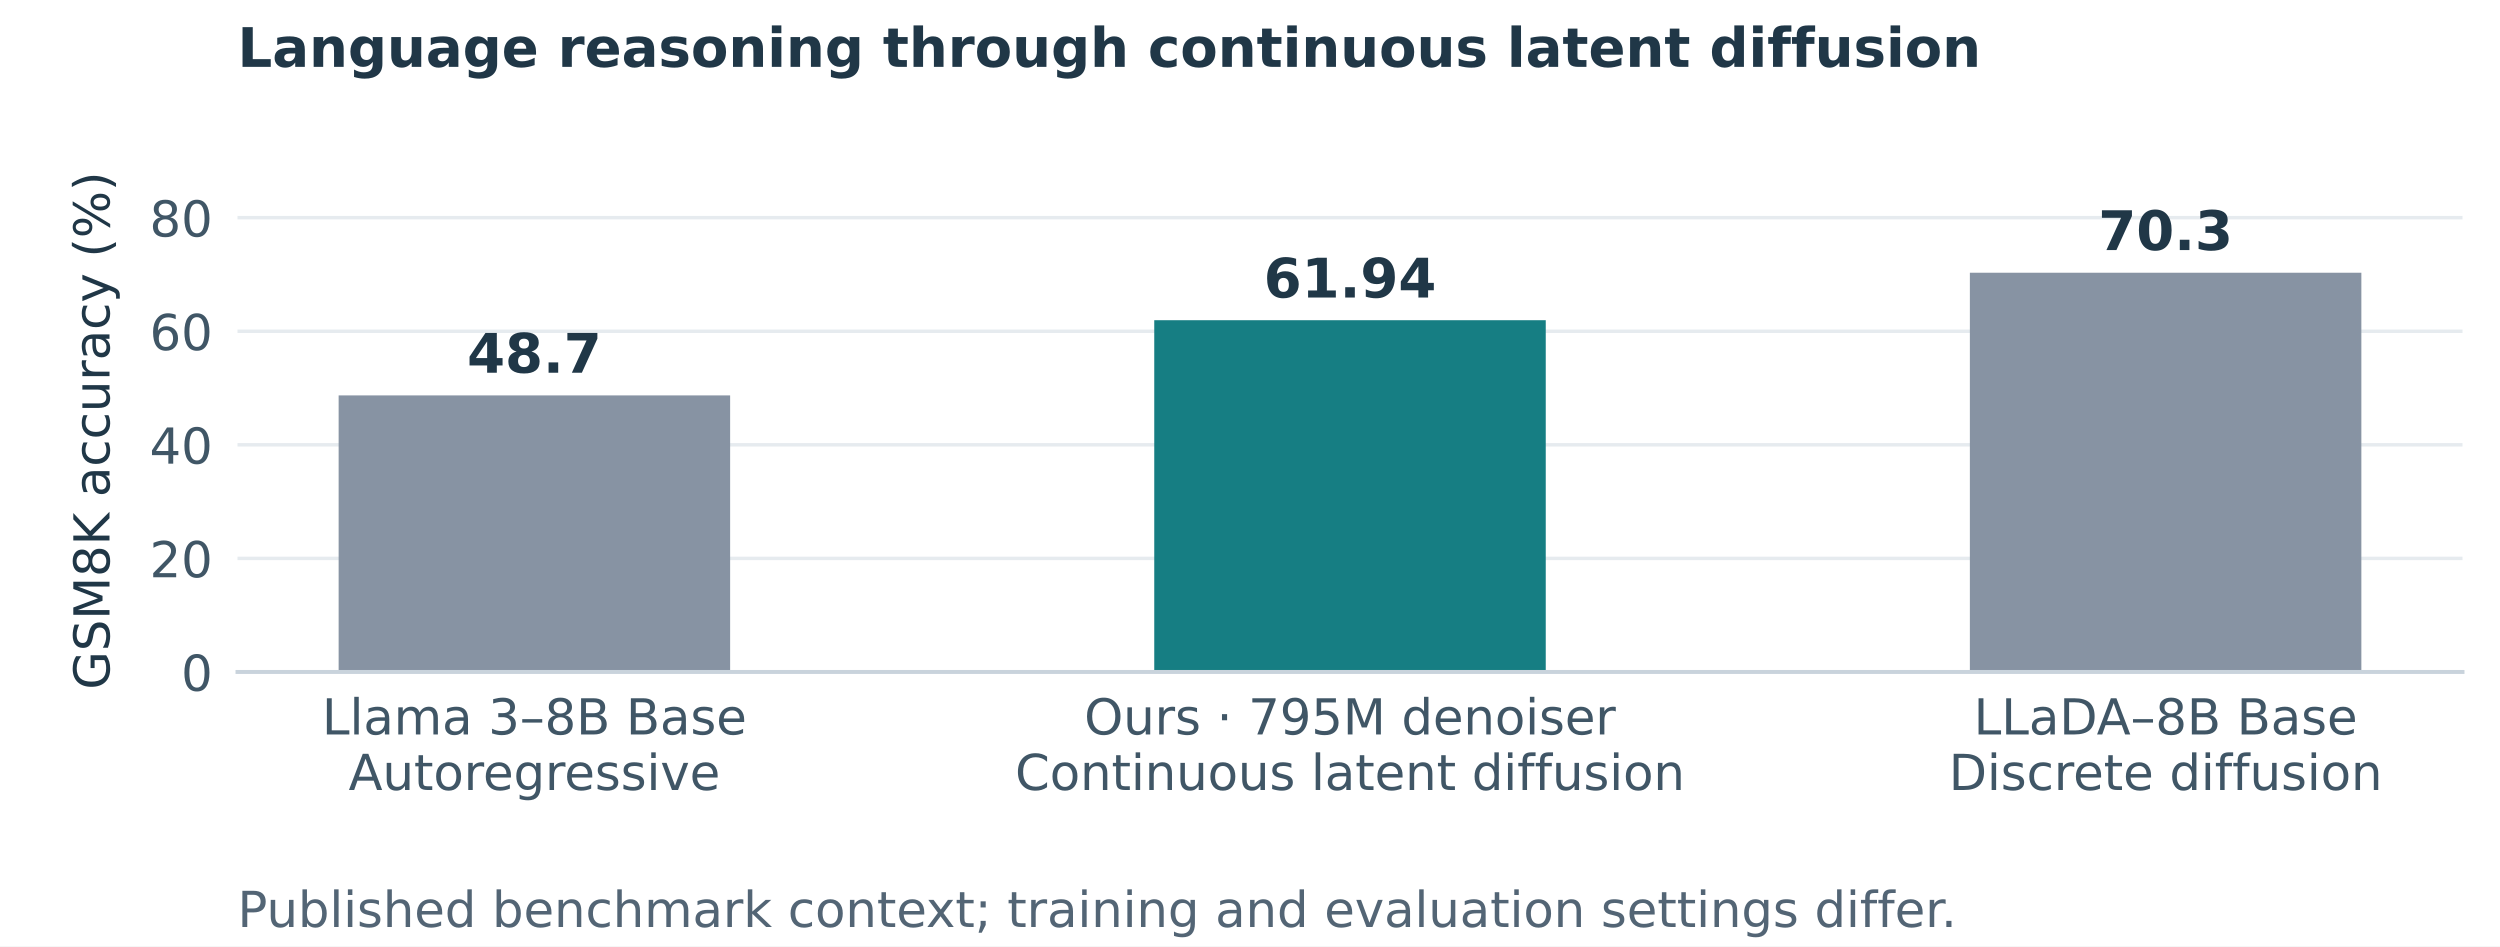
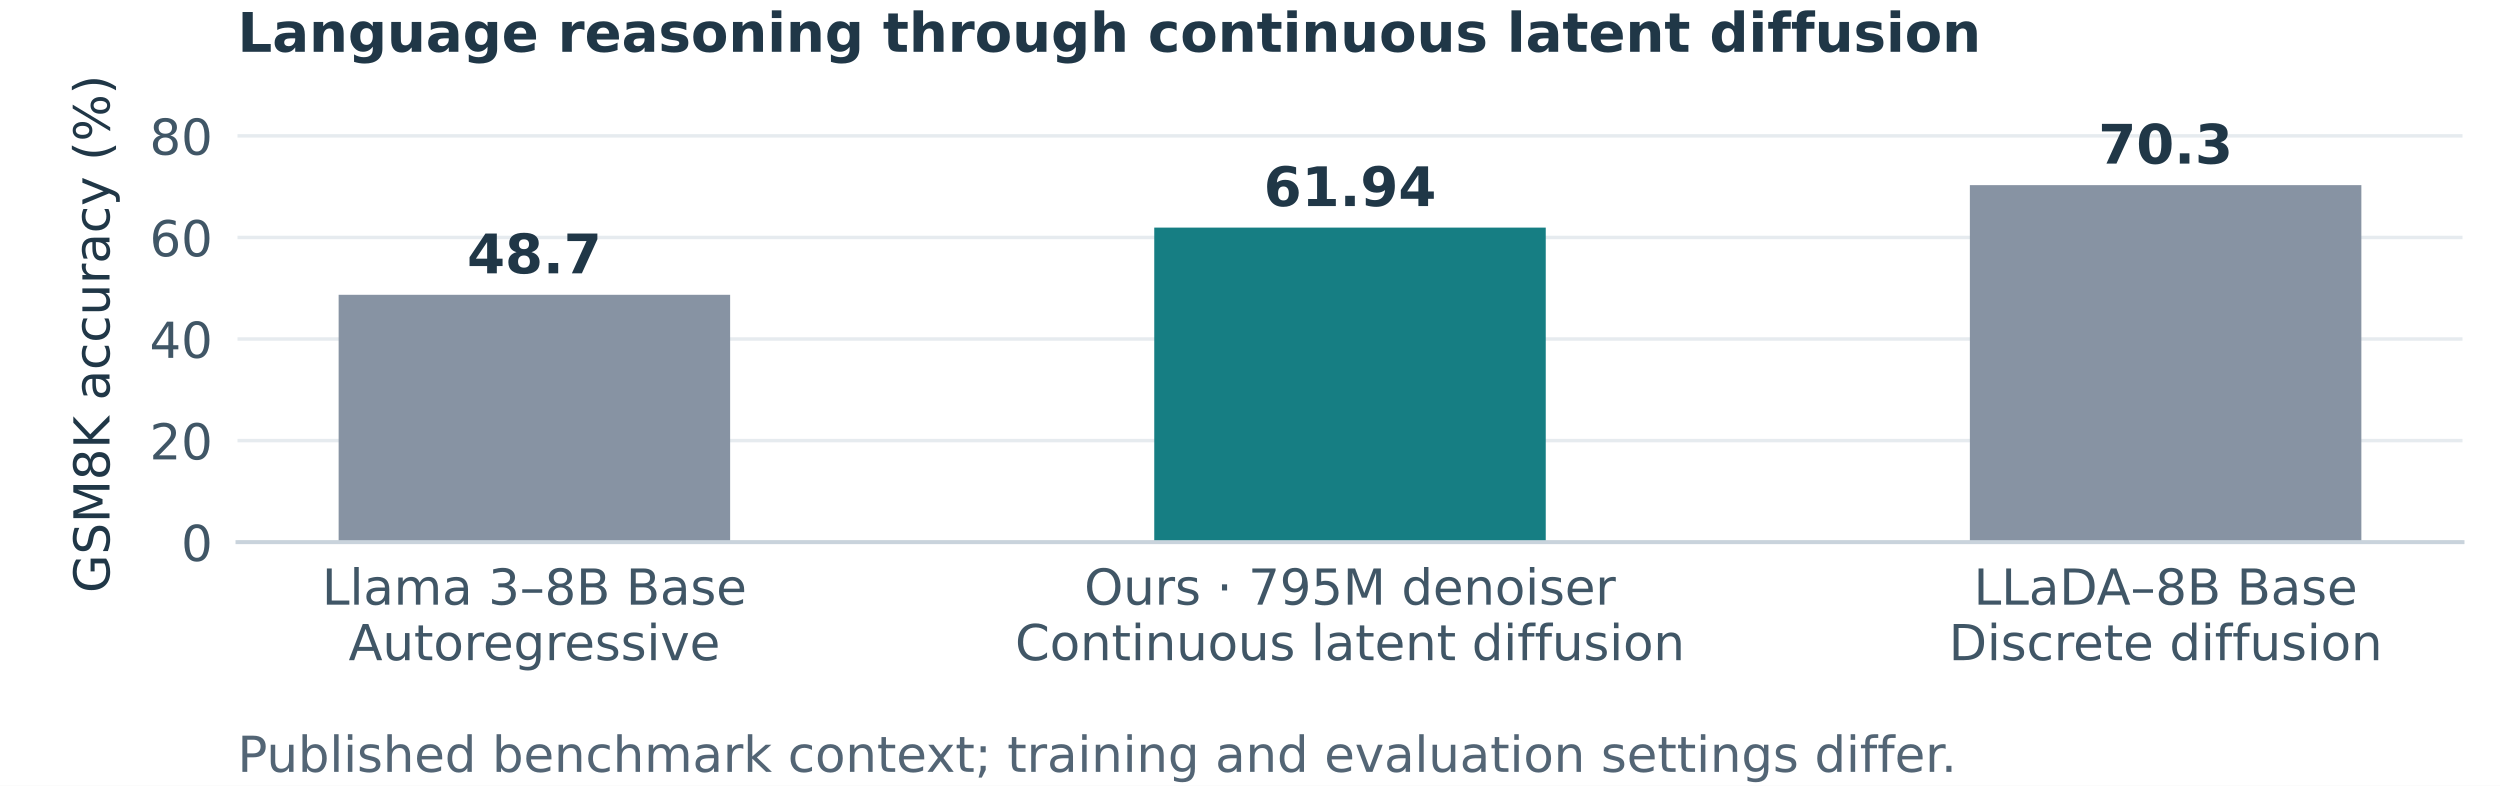
- <svg xmlns="http://www.w3.org/2000/svg" width="504pt" height="190.8pt" viewBox="0 0 504 190.8" version="1.1">
+ <svg xmlns="http://www.w3.org/2000/svg" width="504pt" height="158.4pt" viewBox="0 0 504 158.4" version="1.1">
  <defs>
    <style type="text/css">*{stroke-linejoin: round; stroke-linecap: butt}</style>
  </defs>
  <g id="figure_1">
    <g id="patch_1">
-       <path d="M 0 190.8  L 504 190.8  L 504 0  L 0 0  z " style="fill: #ffffff" />
+       <path d="M 0 158.4  L 504 158.4  L 504 0  L 0 0  z " style="fill: #ffffff" />
    </g>
    <g id="axes_1">
      <g id="patch_2">
-         <path d="M 47.88 135.468  L 496.44 135.468  L 496.44 38.16  L 47.88 38.16  z " style="fill: #ffffff" />
+         <path d="M 47.88 109.296  L 496.44 109.296  L 496.44 25.344  L 47.88 25.344  z " style="fill: #ffffff" />
      </g>
      <g id="matplotlib.axis_1">
        <g id="xtick_1">
          <g id="line2d_1" />
          <g id="text_1">
-             <text style="font-size: 10px; font-family: 'DejaVu Sans'; fill: #405666" transform="translate(64.91154 148.0664)">Llama 3–8B Base</text>
-             <text style="font-size: 10px; font-family: 'DejaVu Sans'; fill: #405666" transform="translate(70.2756 159.2643)">Autoregressive</text>
+             <text style="font-size: 10px; font-family: 'DejaVu Sans'; fill: #405666" transform="translate(64.91154 121.8944)">Llama 3–8B Base</text>
+             <text style="font-size: 10px; font-family: 'DejaVu Sans'; fill: #405666" transform="translate(70.2756 133.0923)">Autoregressive</text>
          </g>
        </g>
        <g id="xtick_2">
          <g id="line2d_2" />
          <g id="text_2">
-             <text style="font-size: 10px; font-family: 'DejaVu Sans'; fill: #405666" transform="translate(218.5764 148.0664)">Ours · 795M denoiser</text>
-             <text style="font-size: 10px; font-family: 'DejaVu Sans'; fill: #405666" transform="translate(204.6498 159.2643)">Continuous latent diffusion</text>
+             <text style="font-size: 10px; font-family: 'DejaVu Sans'; fill: #405666" transform="translate(218.5764 121.8944)">Ours · 795M denoiser</text>
+             <text style="font-size: 10px; font-family: 'DejaVu Sans'; fill: #405666" transform="translate(204.6498 133.0923)">Continuous latent diffusion</text>
          </g>
        </g>
        <g id="xtick_3">
          <g id="line2d_3" />
          <g id="text_3">
-             <text style="font-size: 10px; font-family: 'DejaVu Sans'; fill: #405666" transform="translate(397.8928 148.0664)">LLaDA–8B Base</text>
-             <text style="font-size: 10px; font-family: 'DejaVu Sans'; fill: #405666" transform="translate(392.8757 159.2643)">Discrete diffusion</text>
+             <text style="font-size: 10px; font-family: 'DejaVu Sans'; fill: #405666" transform="translate(397.8928 121.8944)">LLaDA–8B Base</text>
+             <text style="font-size: 10px; font-family: 'DejaVu Sans'; fill: #405666" transform="translate(392.8757 133.0923)">Discrete diffusion</text>
          </g>
        </g>
      </g>
      <g id="matplotlib.axis_2">
        <g id="ytick_1">
          <g id="line2d_4">
-             <path d="M 47.88 135.468  L 496.44 135.468  " clip-path="url(#paf0221a340)" style="fill: none; stroke: #e6ebef; stroke-width: 0.7; stroke-linecap: square" />
+             <path d="M 47.88 109.296  L 496.44 109.296  " clip-path="url(#p2209649068)" style="fill: none; stroke: #e6ebef; stroke-width: 0.7; stroke-linecap: square" />
          </g>
          <g id="line2d_5" />
          <g id="text_4">
-             <text style="font-size: 10px; font-family: 'DejaVu Sans'; text-anchor: end; fill: #405666" x="42.88" y="139.267" transform="rotate(-0 42.88 139.2672)">0</text>
+             <text style="font-size: 10px; font-family: 'DejaVu Sans'; text-anchor: end; fill: #405666" x="42.88" y="113.095" transform="rotate(-0 42.88 113.0952)">0</text>
          </g>
        </g>
        <g id="ytick_2">
          <g id="line2d_6">
-             <path d="M 47.88 112.572  L 496.44 112.572  " clip-path="url(#paf0221a340)" style="fill: none; stroke: #e6ebef; stroke-width: 0.7; stroke-linecap: square" />
+             <path d="M 47.88 88.82  L 496.44 88.82  " clip-path="url(#p2209649068)" style="fill: none; stroke: #e6ebef; stroke-width: 0.7; stroke-linecap: square" />
          </g>
          <g id="line2d_7" />
          <g id="text_5">
-             <text style="font-size: 10px; font-family: 'DejaVu Sans'; text-anchor: end; fill: #405666" x="42.88" y="116.371" transform="rotate(-0 42.88 116.3712)">20</text>
+             <text style="font-size: 10px; font-family: 'DejaVu Sans'; text-anchor: end; fill: #405666" x="42.88" y="92.619" transform="rotate(-0 42.88 92.61912)">20</text>
          </g>
        </g>
        <g id="ytick_3">
          <g id="line2d_8">
-             <path d="M 47.88 89.676  L 496.44 89.676  " clip-path="url(#paf0221a340)" style="fill: none; stroke: #e6ebef; stroke-width: 0.7; stroke-linecap: square" />
+             <path d="M 47.88 68.344  L 496.44 68.344  " clip-path="url(#p2209649068)" style="fill: none; stroke: #e6ebef; stroke-width: 0.7; stroke-linecap: square" />
          </g>
          <g id="line2d_9" />
          <g id="text_6">
-             <text style="font-size: 10px; font-family: 'DejaVu Sans'; text-anchor: end; fill: #405666" x="42.88" y="93.475" transform="rotate(-0 42.88 93.47522)">40</text>
+             <text style="font-size: 10px; font-family: 'DejaVu Sans'; text-anchor: end; fill: #405666" x="42.88" y="72.143" transform="rotate(-0 42.88 72.14302)">40</text>
          </g>
        </g>
        <g id="ytick_4">
          <g id="line2d_10">
-             <path d="M 47.88 66.78  L 496.44 66.78  " clip-path="url(#paf0221a340)" style="fill: none; stroke: #e6ebef; stroke-width: 0.7; stroke-linecap: square" />
+             <path d="M 47.88 47.868  L 496.44 47.868  " clip-path="url(#p2209649068)" style="fill: none; stroke: #e6ebef; stroke-width: 0.7; stroke-linecap: square" />
          </g>
          <g id="line2d_11" />
          <g id="text_7">
-             <text style="font-size: 10px; font-family: 'DejaVu Sans'; text-anchor: end; fill: #405666" x="42.88" y="70.579" transform="rotate(-0 42.88 70.57922)">60</text>
+             <text style="font-size: 10px; font-family: 'DejaVu Sans'; text-anchor: end; fill: #405666" x="42.88" y="51.667" transform="rotate(-0 42.88 51.66693)">60</text>
          </g>
        </g>
        <g id="ytick_5">
          <g id="line2d_12">
-             <path d="M 47.88 43.884  L 496.44 43.884  " clip-path="url(#paf0221a340)" style="fill: none; stroke: #e6ebef; stroke-width: 0.7; stroke-linecap: square" />
+             <path d="M 47.88 27.392  L 496.44 27.392  " clip-path="url(#p2209649068)" style="fill: none; stroke: #e6ebef; stroke-width: 0.7; stroke-linecap: square" />
          </g>
          <g id="line2d_13" />
          <g id="text_8">
-             <text style="font-size: 10px; font-family: 'DejaVu Sans'; text-anchor: end; fill: #405666" x="42.88" y="47.683" transform="rotate(-0 42.88 47.68322)">80</text>
+             <text style="font-size: 10px; font-family: 'DejaVu Sans'; text-anchor: end; fill: #405666" x="42.88" y="31.191" transform="rotate(-0 42.88 31.19083)">80</text>
          </g>
        </g>
        <g id="text_9">
-           <text style="font-size: 10px; font-family: 'DejaVu Sans'; text-anchor: middle; fill: #203747" x="22.075" y="86.814" transform="rotate(-90 22.07531 86.814)">GSM8K accuracy (%)</text>
+           <text style="font-size: 10px; font-family: 'DejaVu Sans'; text-anchor: middle; fill: #203747" x="22.075" y="67.32" transform="rotate(-90 22.07531 67.32)">GSM8K accuracy (%)</text>
        </g>
      </g>
      <g id="patch_3">
-         <path d="M 68.269 135.468  L 147.195 135.468  L 147.195 79.716  L 68.269 79.716  z " clip-path="url(#paf0221a340)" style="fill: #8793a3" />
+         <path d="M 68.269 109.296  L 147.195 109.296  L 147.195 59.437  L 68.269 59.437  z " clip-path="url(#p2209649068)" style="fill: #8793a3" />
      </g>
      <g id="patch_4">
-         <path d="M 232.697 135.468  L 311.623 135.468  L 311.623 64.558  L 232.697 64.558  z " clip-path="url(#paf0221a340)" style="fill: #167e83" />
+         <path d="M 232.697 109.296  L 311.623 109.296  L 311.623 45.881  L 232.697 45.881  z " clip-path="url(#p2209649068)" style="fill: #167e83" />
      </g>
      <g id="patch_5">
-         <path d="M 397.125 135.468  L 476.051 135.468  L 476.051 54.989  L 397.125 54.989  z " clip-path="url(#paf0221a340)" style="fill: #8793a3" />
+         <path d="M 397.125 109.296  L 476.051 109.296  L 476.051 37.323  L 397.125 37.323  z " clip-path="url(#p2209649068)" style="fill: #8793a3" />
      </g>
      <g id="patch_6">
-         <path d="M 47.88 135.468  L 496.44 135.468  " style="fill: none; stroke: #c9d3dc; stroke-width: 0.8; stroke-linejoin: miter; stroke-linecap: square" />
+         <path d="M 47.88 109.296  L 496.44 109.296  " style="fill: none; stroke: #c9d3dc; stroke-width: 0.8; stroke-linejoin: miter; stroke-linecap: square" />
      </g>
      <g id="text_10">
-         <text style="font-weight: 700; font-size: 11px; font-family: 'DejaVu Sans'; text-anchor: middle; fill: #203747" x="107.732" y="75.139" transform="rotate(-0 107.7318 75.13898)">48.7</text>
+         <text style="font-weight: 700; font-size: 11px; font-family: 'DejaVu Sans'; text-anchor: middle; fill: #203747" x="107.732" y="55.101" transform="rotate(-0 107.7318 55.10144)">48.7</text>
      </g>
      <g id="text_11">
-         <text style="font-weight: 700; font-size: 11px; font-family: 'DejaVu Sans'; text-anchor: middle; fill: #203747" x="272.16" y="59.981" transform="rotate(-0 272.16 59.9808)">61.94</text>
+         <text style="font-weight: 700; font-size: 11px; font-family: 'DejaVu Sans'; text-anchor: middle; fill: #203747" x="272.16" y="41.545" transform="rotate(-0 272.16 41.54534)">61.94</text>
      </g>
      <g id="text_12">
-         <text style="font-weight: 700; font-size: 11px; font-family: 'DejaVu Sans'; text-anchor: middle; fill: #203747" x="436.588" y="50.411" transform="rotate(-0 436.5882 50.4113)">70.3</text>
+         <text style="font-weight: 700; font-size: 11px; font-family: 'DejaVu Sans'; text-anchor: middle; fill: #203747" x="436.588" y="32.987" transform="rotate(-0 436.5882 32.98725)">70.3</text>
      </g>
    </g>
    <g id="text_13">
-       <text style="font-weight: 700; font-size: 11px; font-family: 'DejaVu Sans'; text-anchor: start; fill: #203747" x="47.88" y="13.486" transform="rotate(-0 47.88 13.48634)">Language reasoning through continuous latent diffusion</text>
+       <text style="font-weight: 700; font-size: 11px; font-family: 'DejaVu Sans'; text-anchor: start; fill: #203747" x="47.88" y="10.437" transform="rotate(-0 47.88 10.43714)">Language reasoning through continuous latent diffusion</text>
    </g>
    <g id="text_14">
-       <text style="font-size: 10px; font-family: 'DejaVu Sans'; text-anchor: start; fill: #536575" x="47.88" y="186.881" transform="rotate(-0 47.88 186.8814)">Published benchmark context; training and evaluation settings differ.</text>
+       <text style="font-size: 10px; font-family: 'DejaVu Sans'; text-anchor: start; fill: #536575" x="47.88" y="155.615" transform="rotate(-0 47.88 155.6154)">Published benchmark context; training and evaluation settings differ.</text>
    </g>
  </g>
  <defs>
-     <clipPath id="paf0221a340">
-       <rect x="47.88" y="38.16" width="448.56" height="97.308" />
+     <clipPath id="p2209649068">
+       <rect x="47.88" y="25.344" width="448.56" height="83.952" />
    </clipPath>
  </defs>
</svg>
